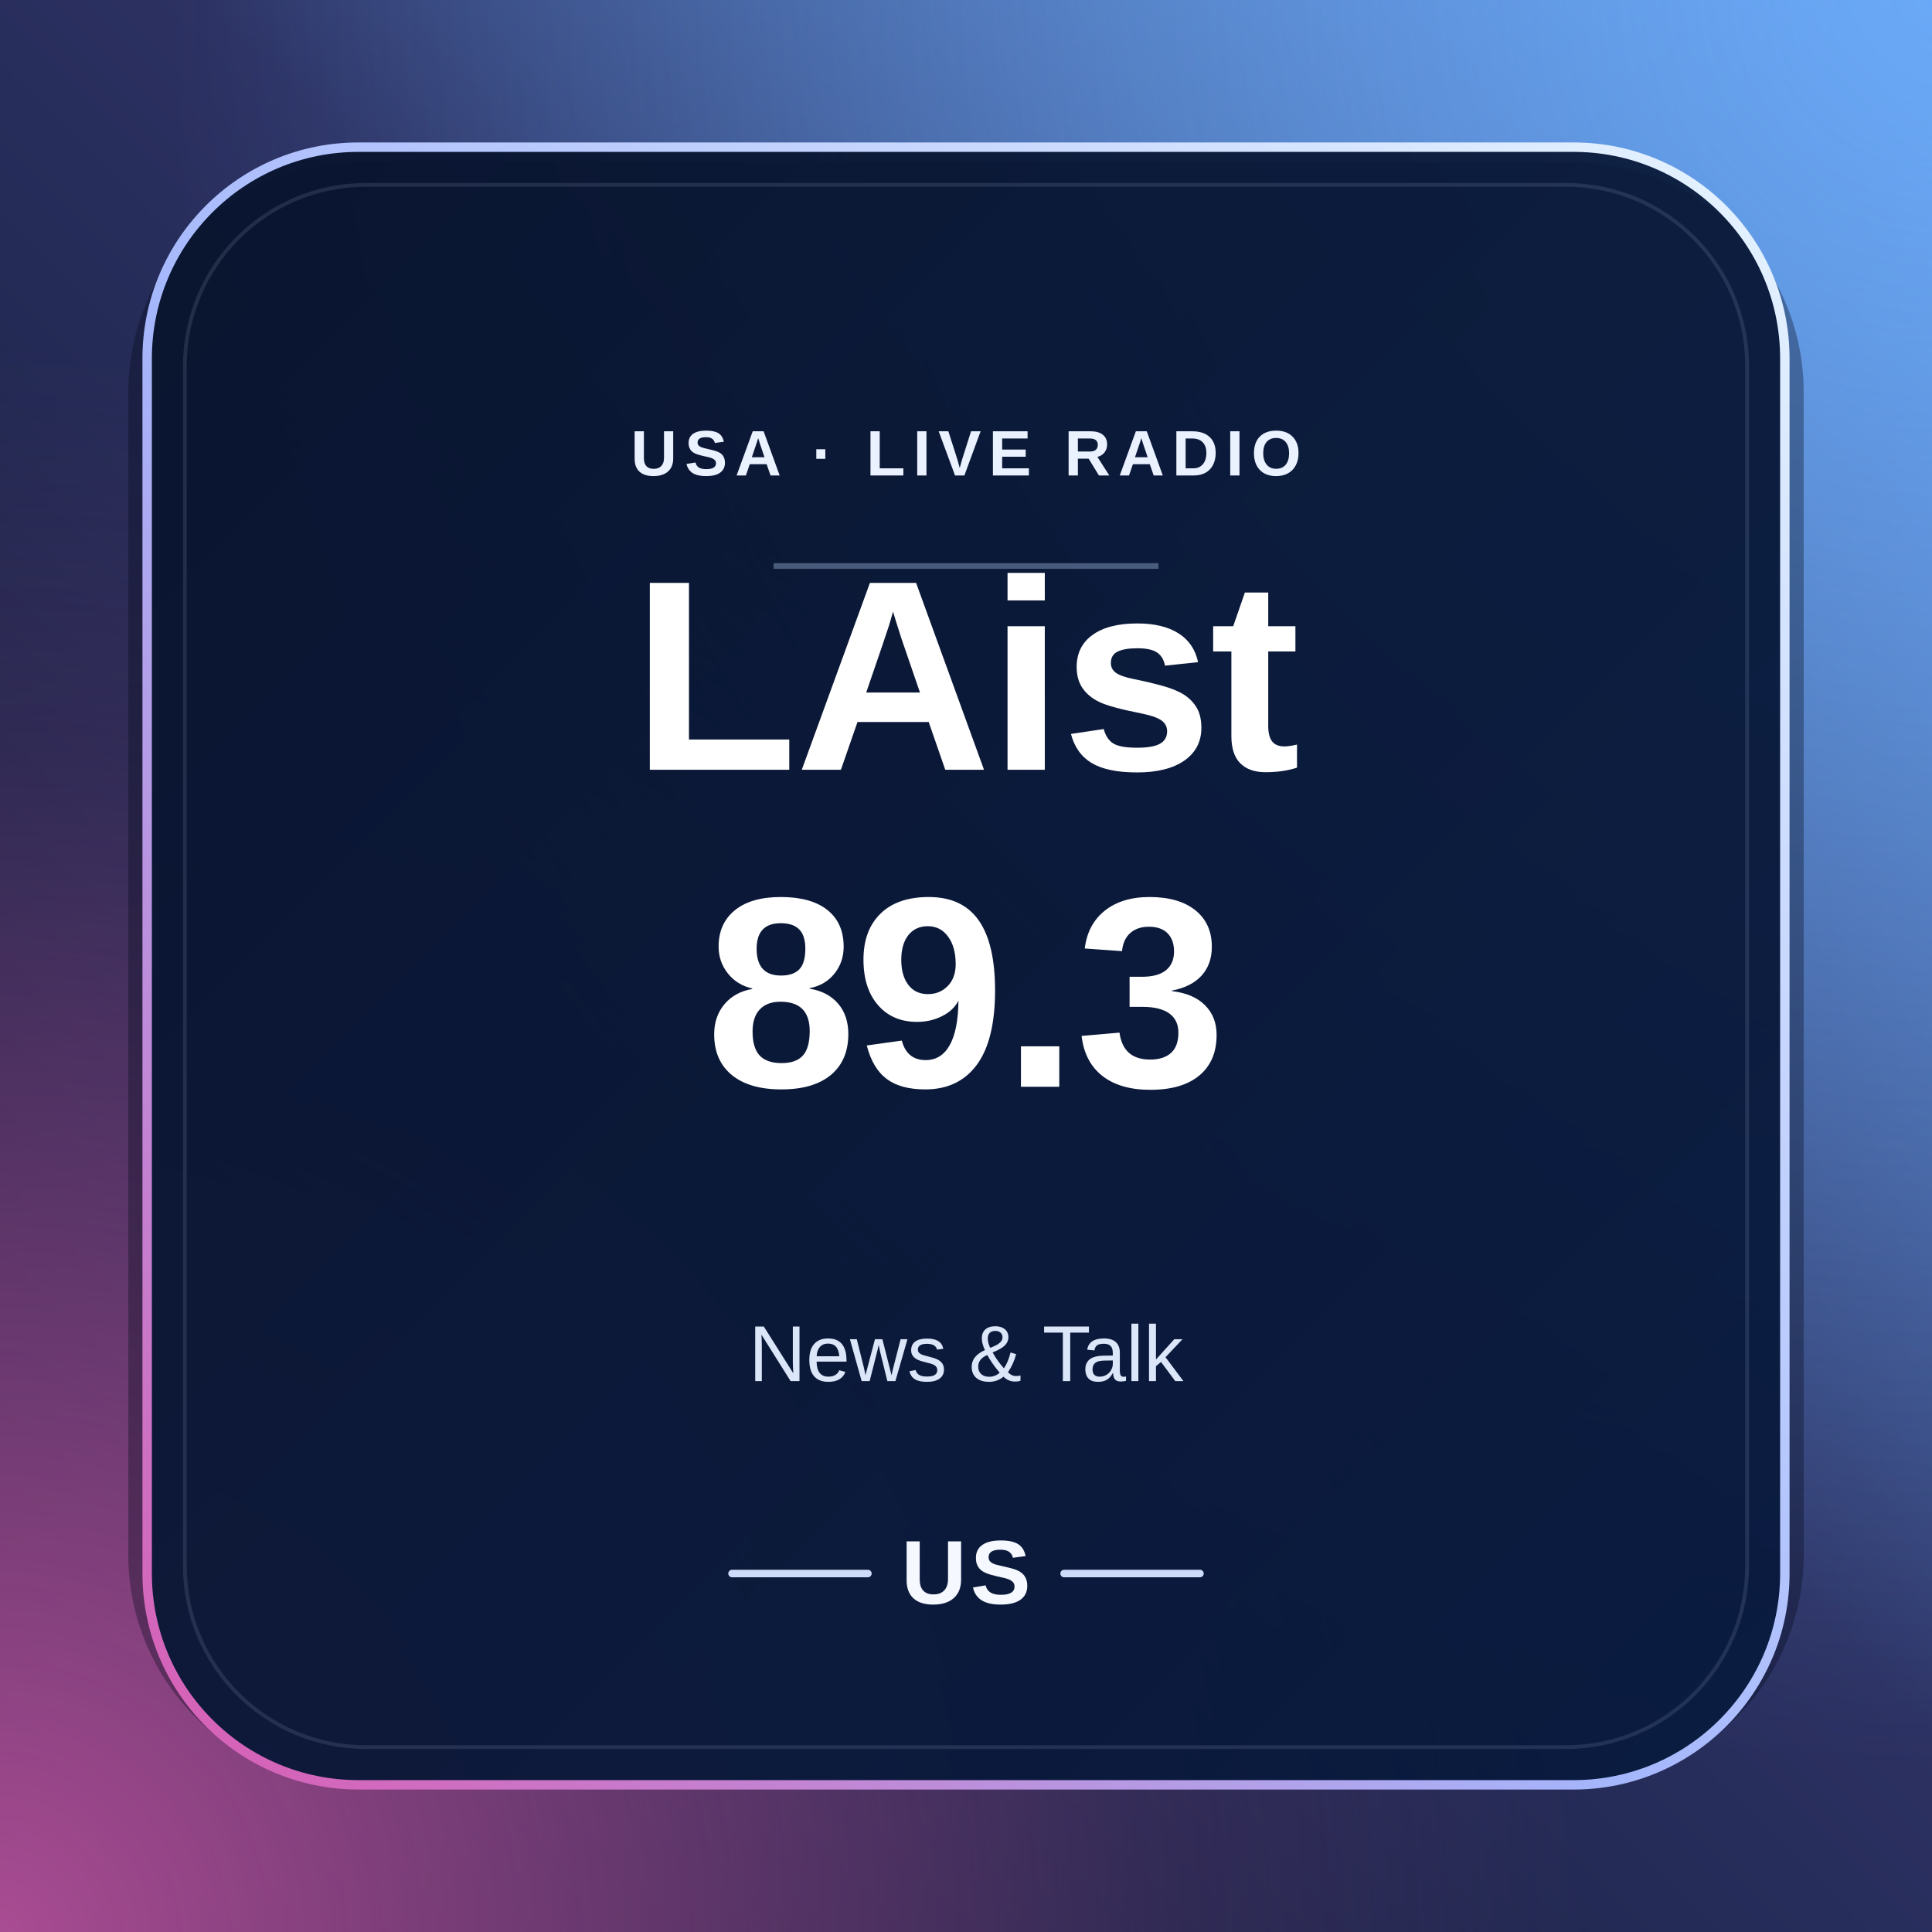
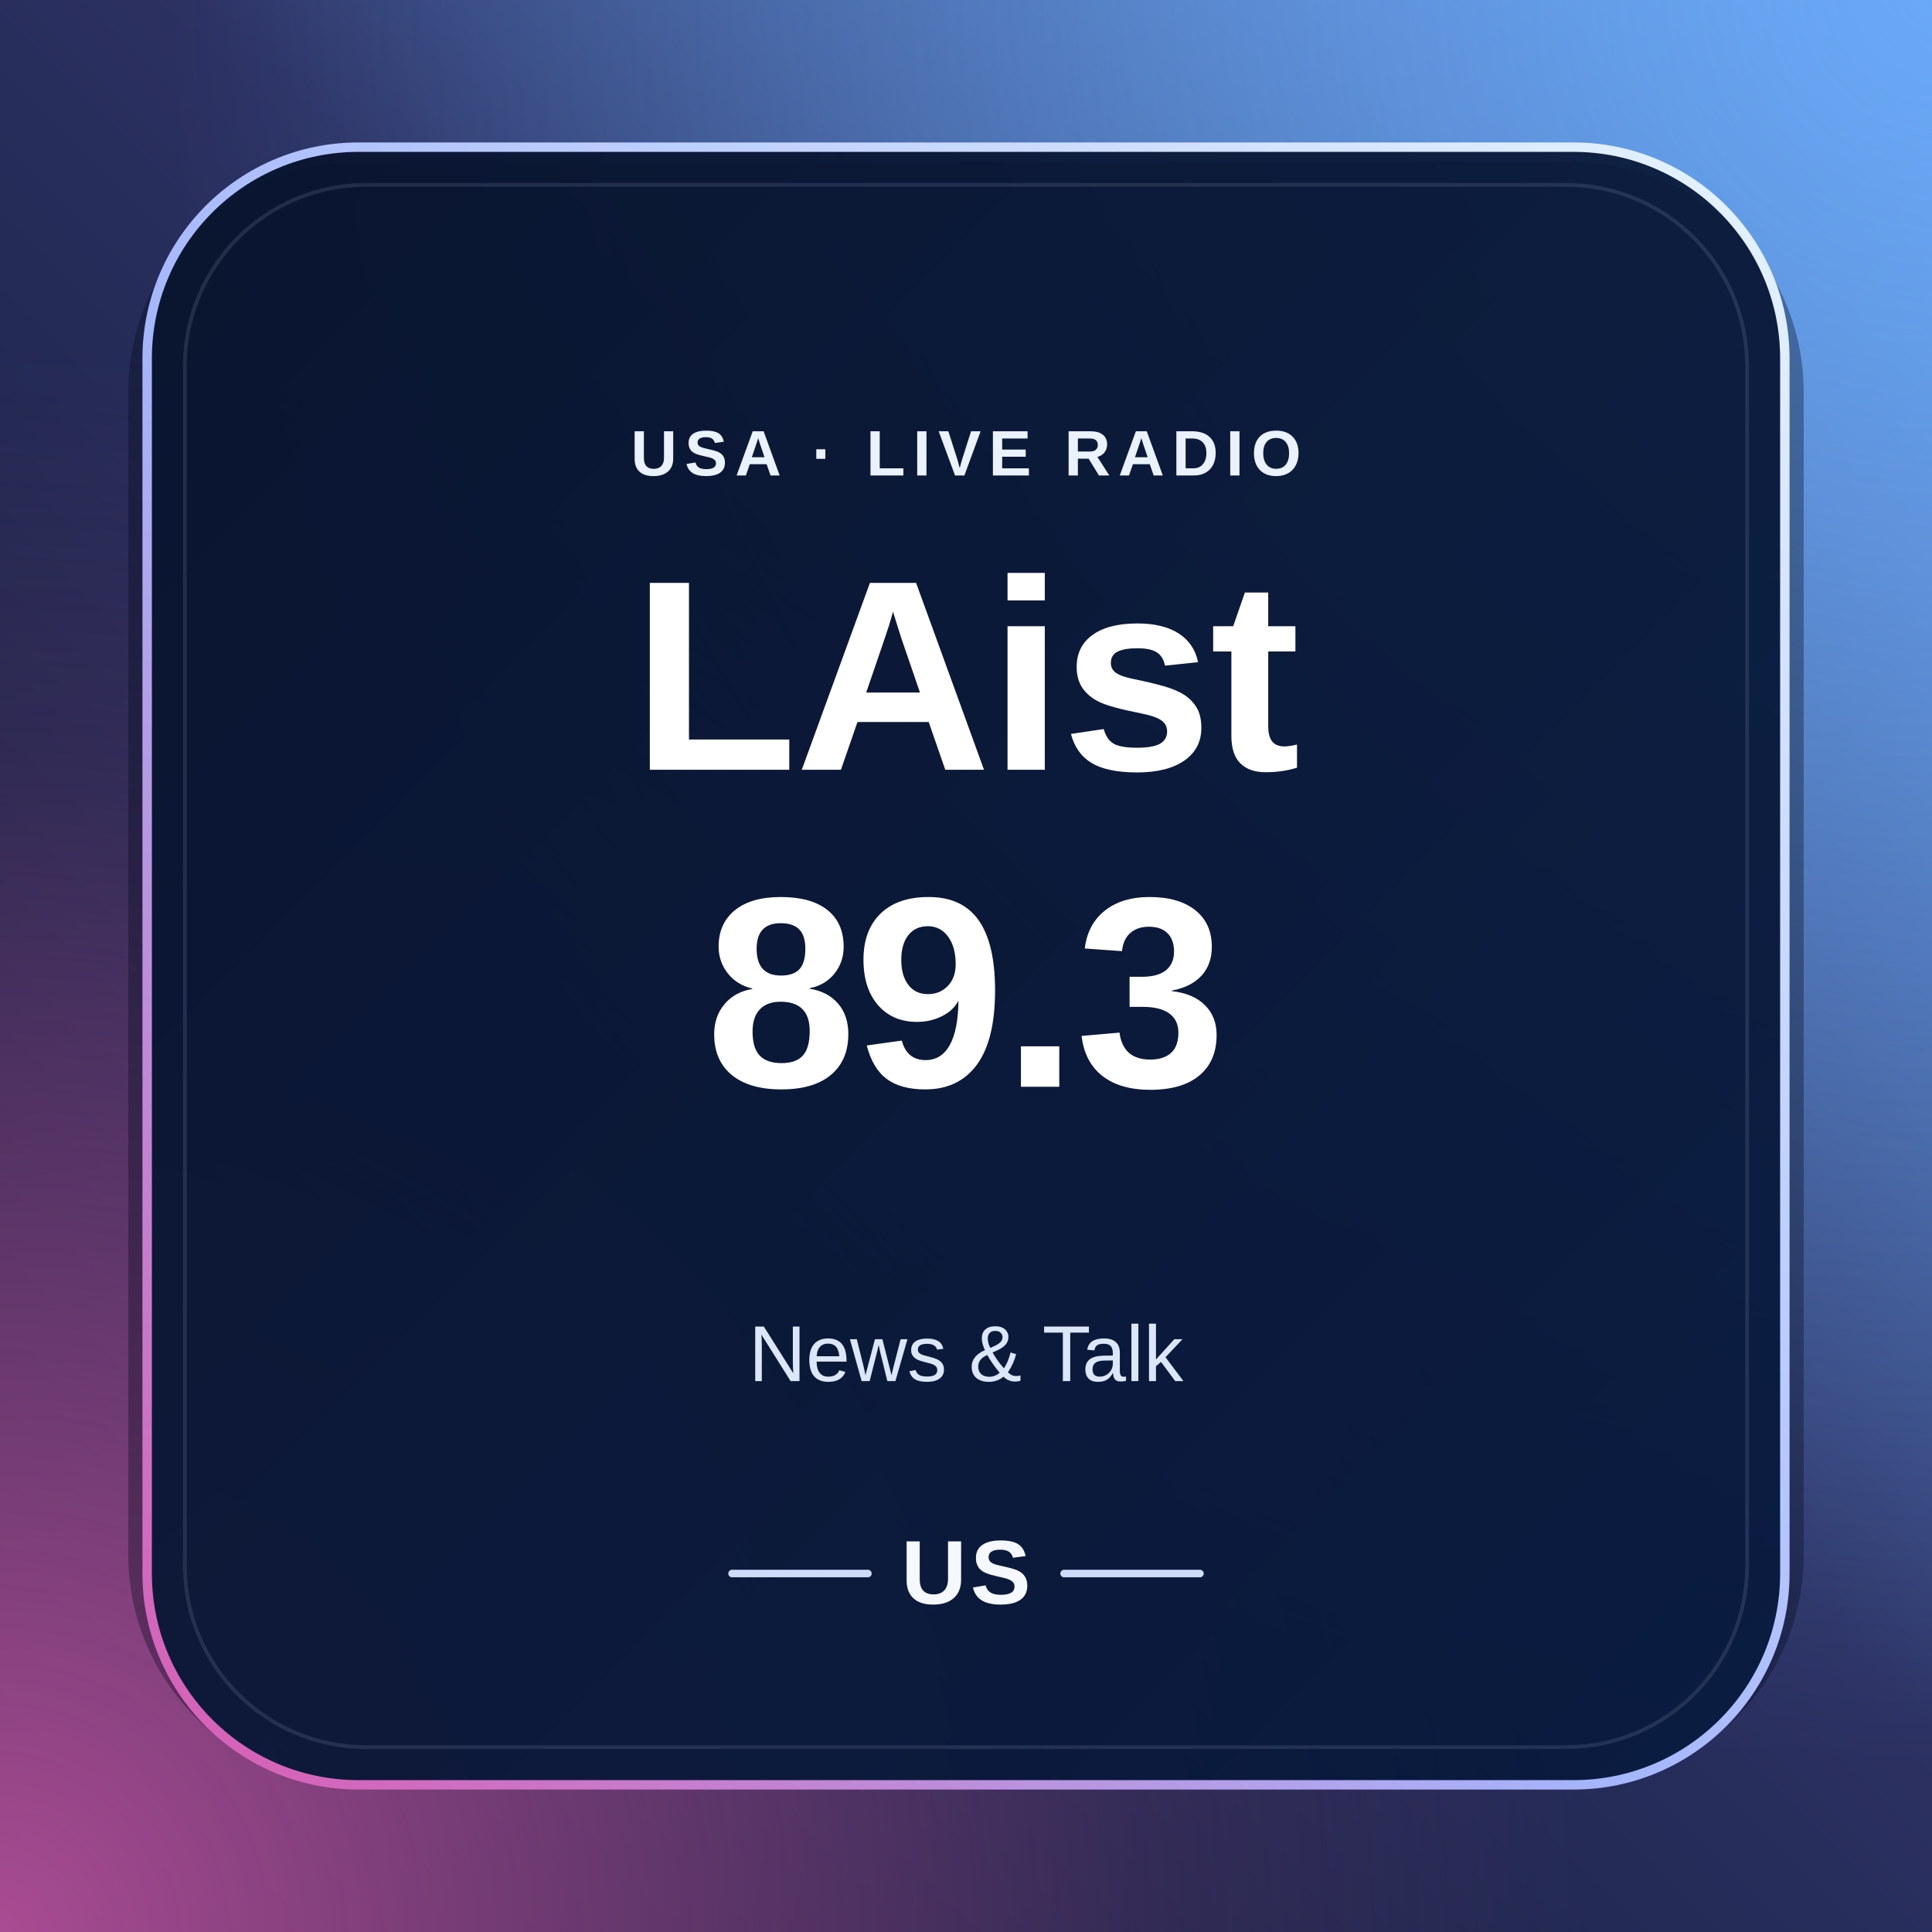
<svg xmlns="http://www.w3.org/2000/svg" width="1254" height="1254" viewBox="0 0 512 512" role="img" aria-label="LAist 89.3 radio cover">
  <defs>
    <linearGradient id="background" x1="0" y1="1" x2="1" y2="0">
      <stop offset="0" stop-color="#061429" />
      <stop offset=".55" stop-color="#2c3162" />
      <stop offset="1" stop-color="#6aa9f7" />
    </linearGradient>
    <radialGradient id="leftGlow" cx="0" cy="1" r=".82">
      <stop offset="0" stop-color="#d95cb2" stop-opacity=".78" />
      <stop offset=".74" stop-color="#d95cb2" stop-opacity=".11" />
      <stop offset="1" stop-color="#d95cb2" stop-opacity="0" />
    </radialGradient>
    <radialGradient id="rightGlow" cx="1" cy="0" r=".91">
      <stop offset="0" stop-color="#6aa9f7" stop-opacity=".64" />
      <stop offset="1" stop-color="#6aa9f7" stop-opacity="0" />
    </radialGradient>
    <linearGradient id="rim" x1="0" y1="1" x2="1" y2="0">
      <stop offset="0" stop-color="#d95cb2" />
      <stop offset=".45" stop-color="#a5b7fc" />
      <stop offset="1" stop-color="#e6f4ff" />
    </linearGradient>
    <linearGradient id="pane" x1="0" y1="0" x2="1" y2="1">
      <stop offset="0" stop-color="#09142e" stop-opacity=".94" />
      <stop offset="1" stop-color="#091b40" stop-opacity=".92" />
    </linearGradient>
  </defs>
  <rect width="512" height="512" fill="url(#background)" />
  <rect width="512" height="512" fill="url(#leftGlow)" />
  <rect width="512" height="512" fill="url(#rightGlow)" />
  <rect x="34" y="43" width="444" height="430" rx="61" fill="#040819" opacity=".34" />
  <rect x="39" y="39" width="434" height="434" rx="56" fill="url(#pane)" stroke="url(#rim)" stroke-width="2.5" />
  <rect x="49" y="49" width="414" height="414" rx="48" fill="none" stroke="#d0deff" stroke-opacity=".12" />
  <text x="256" y="126" text-anchor="middle" font-family="Arial,Helvetica,sans-serif" font-size="17" font-weight="700" letter-spacing="2.0" fill="#ebf2ff">USA · LIVE RADIO</text>
-   <path d="M205 150H307" fill="none" stroke="#adc9ee" stroke-opacity=".38" stroke-width="1.5" />
  <text x="256" y="204" text-anchor="middle" font-family="Arial,Helvetica,sans-serif" font-size="72" font-weight="750" letter-spacing="-0.7" fill="#ffffff">LAist</text>
  <text x="256" y="288" text-anchor="middle" font-family="Arial,Helvetica,sans-serif" font-size="72" font-weight="750" letter-spacing="-0.7" fill="#ffffff">89.3</text>
  <text x="256" y="366" text-anchor="middle" font-family="Arial,Helvetica,sans-serif" font-size="21" font-weight="400" fill="#dce6f9">News &amp; Talk</text>
  <path d="M194 417H230 M282 417H318" fill="none" stroke="#cedcf9" stroke-width="2" stroke-linecap="round" />
  <text x="256" y="425" text-anchor="middle" font-family="Arial,Helvetica,sans-serif" font-size="24" font-weight="700" letter-spacing="1" fill="#f5f8ff">US</text>
</svg>
